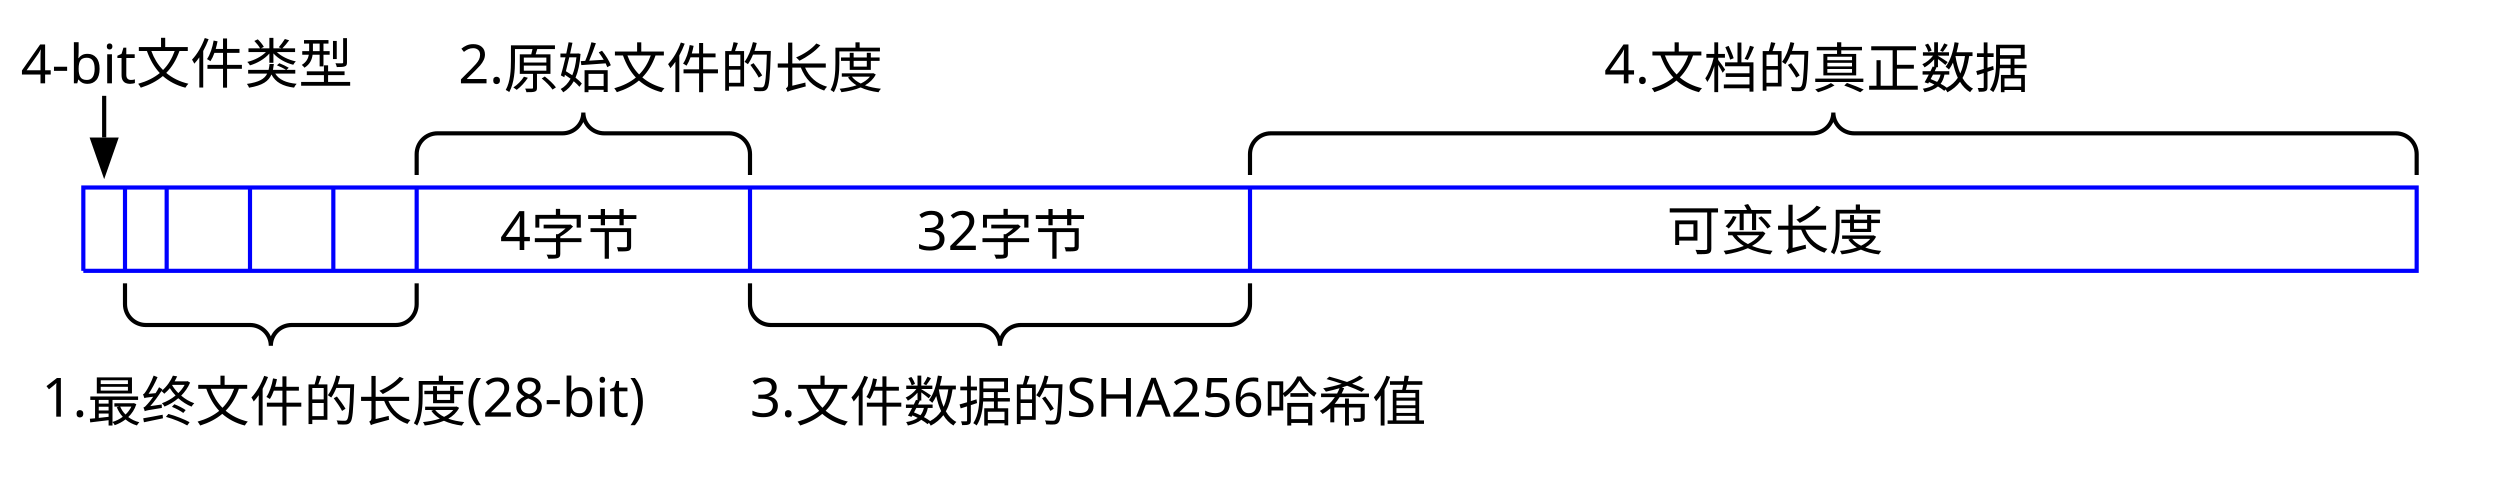
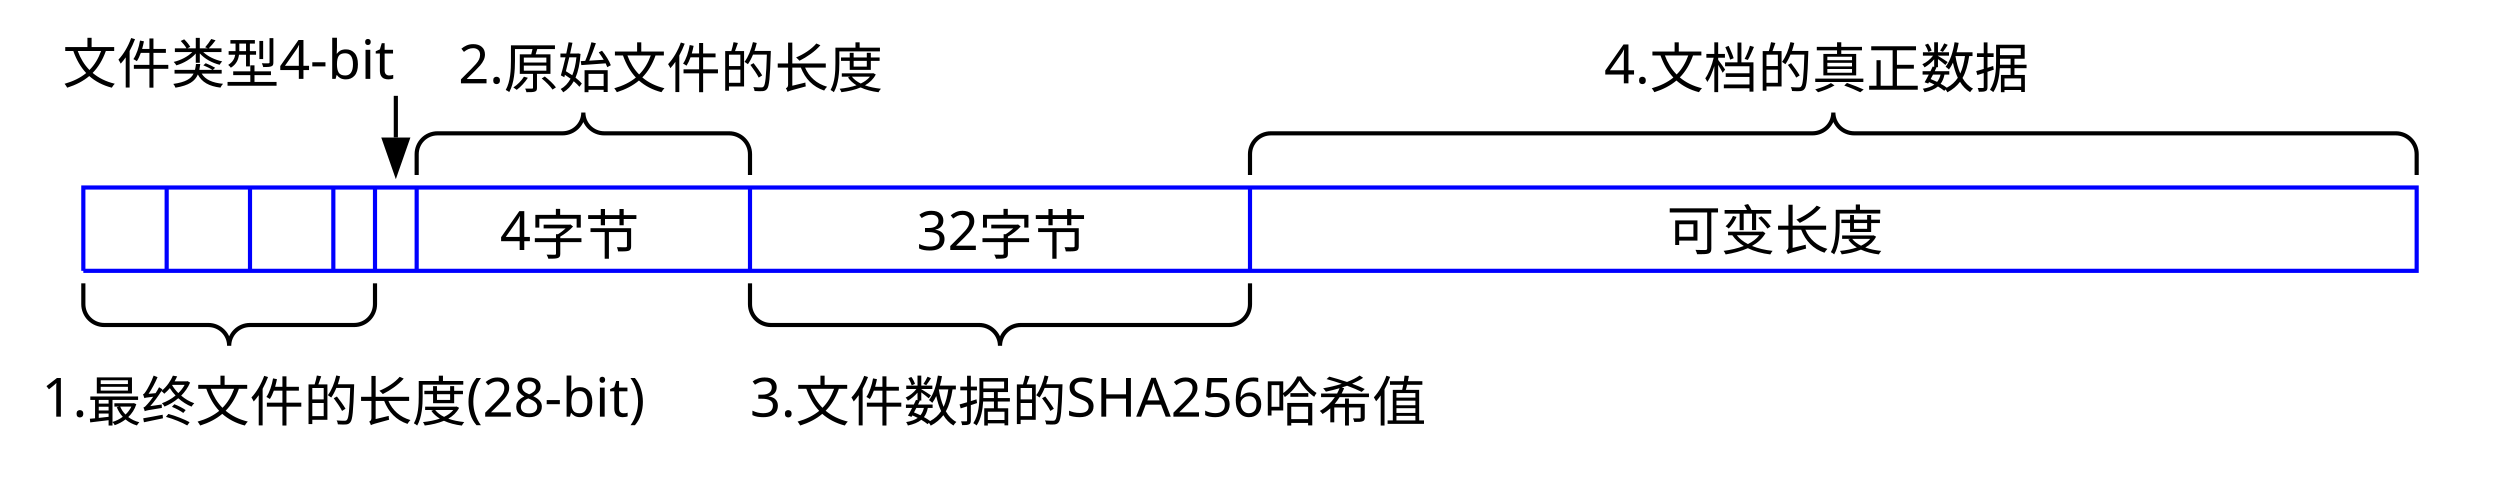
<svg xmlns="http://www.w3.org/2000/svg" version="1.1" width="600" height="120">
  <defs>
    <marker id="arrowhead" markerWidth="10" markerHeight="7" refX="0" refY="3.5" orient="auto">
      <polygon points="0 0, 10 3.5, 0 7" />
    </marker>
  </defs>
  <path d="M 20 65 h 560 v -20 h -560 v 20" stroke="#0000FF" stroke-width="1" fill="none" />
-   <path d="M 30 45 v 20" stroke="#0000FF" stroke-width="1" fill="none" />
  <path d="M 40 45 v 20" stroke="#0000FF" stroke-width="1" fill="none" />
  <path d="M 60 45 v 20" stroke="#0000FF" stroke-width="1" fill="none" />
  <path d="M 80 45 v 20" stroke="#0000FF" stroke-width="1" fill="none" />
+   <path d="M 90 45 v 20" stroke="#0000FF" stroke-width="1" fill="none" />
  <path d="M 100 45 v 20" stroke="#0000FF" stroke-width="1" fill="none" />
  <path d="M 180 45 v 20" stroke="#0000FF" stroke-width="1" fill="none" />
  <path d="M 300 45 v 20" stroke="#0000FF" stroke-width="1" fill="none" />
  <text x="120" y="60" style="font-size:13px;font-family:'Microsoft Yahei UI'">4字节</text>
  <text x="220" y="60" style="font-size:13px;font-family:'Microsoft Yahei UI'">32字节</text>
  <text x="400" y="60" style="font-size:13px;font-family:'Microsoft Yahei UI'">可变长度</text>
-   <path d="M 30 68 v 5 a 5 5 0 0 0 5 5 h 25 a 5 5 0 0 1 5 5 a 5 5 0 0 1 5 -5 h 25 a 5 5 0 0 0 5 -5 v -5" stroke="#000000" stroke-width="1" fill="none" />
+   <path d="M 20 68 v 5 a 5 5 0 0 0 5 5 h 25 a 5 5 0 0 1 5 5 a 5 5 0 0 1 5 -5 h 25 a 5 5 0 0 0 5 -5 v -5" stroke="#000000" stroke-width="1" fill="none" />
  <path d="M 180 68 v 5 a 5 5 0 0 0 5 5 h 50 a 5 5 0 0 1 5 5 a 5 5 0 0 1 5 -5 h 50 a 5 5 0 0 0 5 -5 v -5" stroke="#000000" stroke-width="1" fill="none" />
  <path d="M 100 42 v -5 a 5 5 0 0 1 5 -5 h 30 a 5 5 0 0 0 5 -5 a 5 5 0 0 0 5 5 h 30 a 5 5 0 0 1 5 5 v 5" stroke="#000000" stroke-width="1" fill="none" />
  <path d="M 300 42 v -5 a 5 5 0 0 1 5 -5 h 130 a 5 5 0 0 0 5 -5 a 5 5 0 0 0 5 5 h 130 a 5 5 0 0 1 5 5 v 5" stroke="#000000" stroke-width="1" fill="none" />
-   <path d="M 25 23 V 33" stroke="#000000" stroke-width="1" fill="none" marker-end="url(#arrowhead)" />
-   <text x="5" y="20" style="font-size:13px;font-family:'Microsoft Yahei'">4-bit文件类型</text>
+   <path d="M 95 23 V 33" stroke="#000000" stroke-width="1" fill="none" marker-end="url(#arrowhead)" />
+   <text x="15" y="20" style="font-size:13px;font-family:'Microsoft Yahei'">文件类型4-bit</text>
  <text x="10" y="100" style="font-size:13px;font-family:'Microsoft Yahei'">1.最终文件的长度(28-bit)</text>
  <text x="180" y="100" style="font-size:13px;font-family:'Microsoft Yahei'">3.文件数据的SHA256哈希值</text>
  <text x="110" y="20" style="font-size:13px;font-family:'Microsoft Yahei'">2.原始文件的长度</text>
  <text x="385" y="20" style="font-size:13px;font-family:'Microsoft Yahei'">4.文档的真正数据</text>
</svg>
